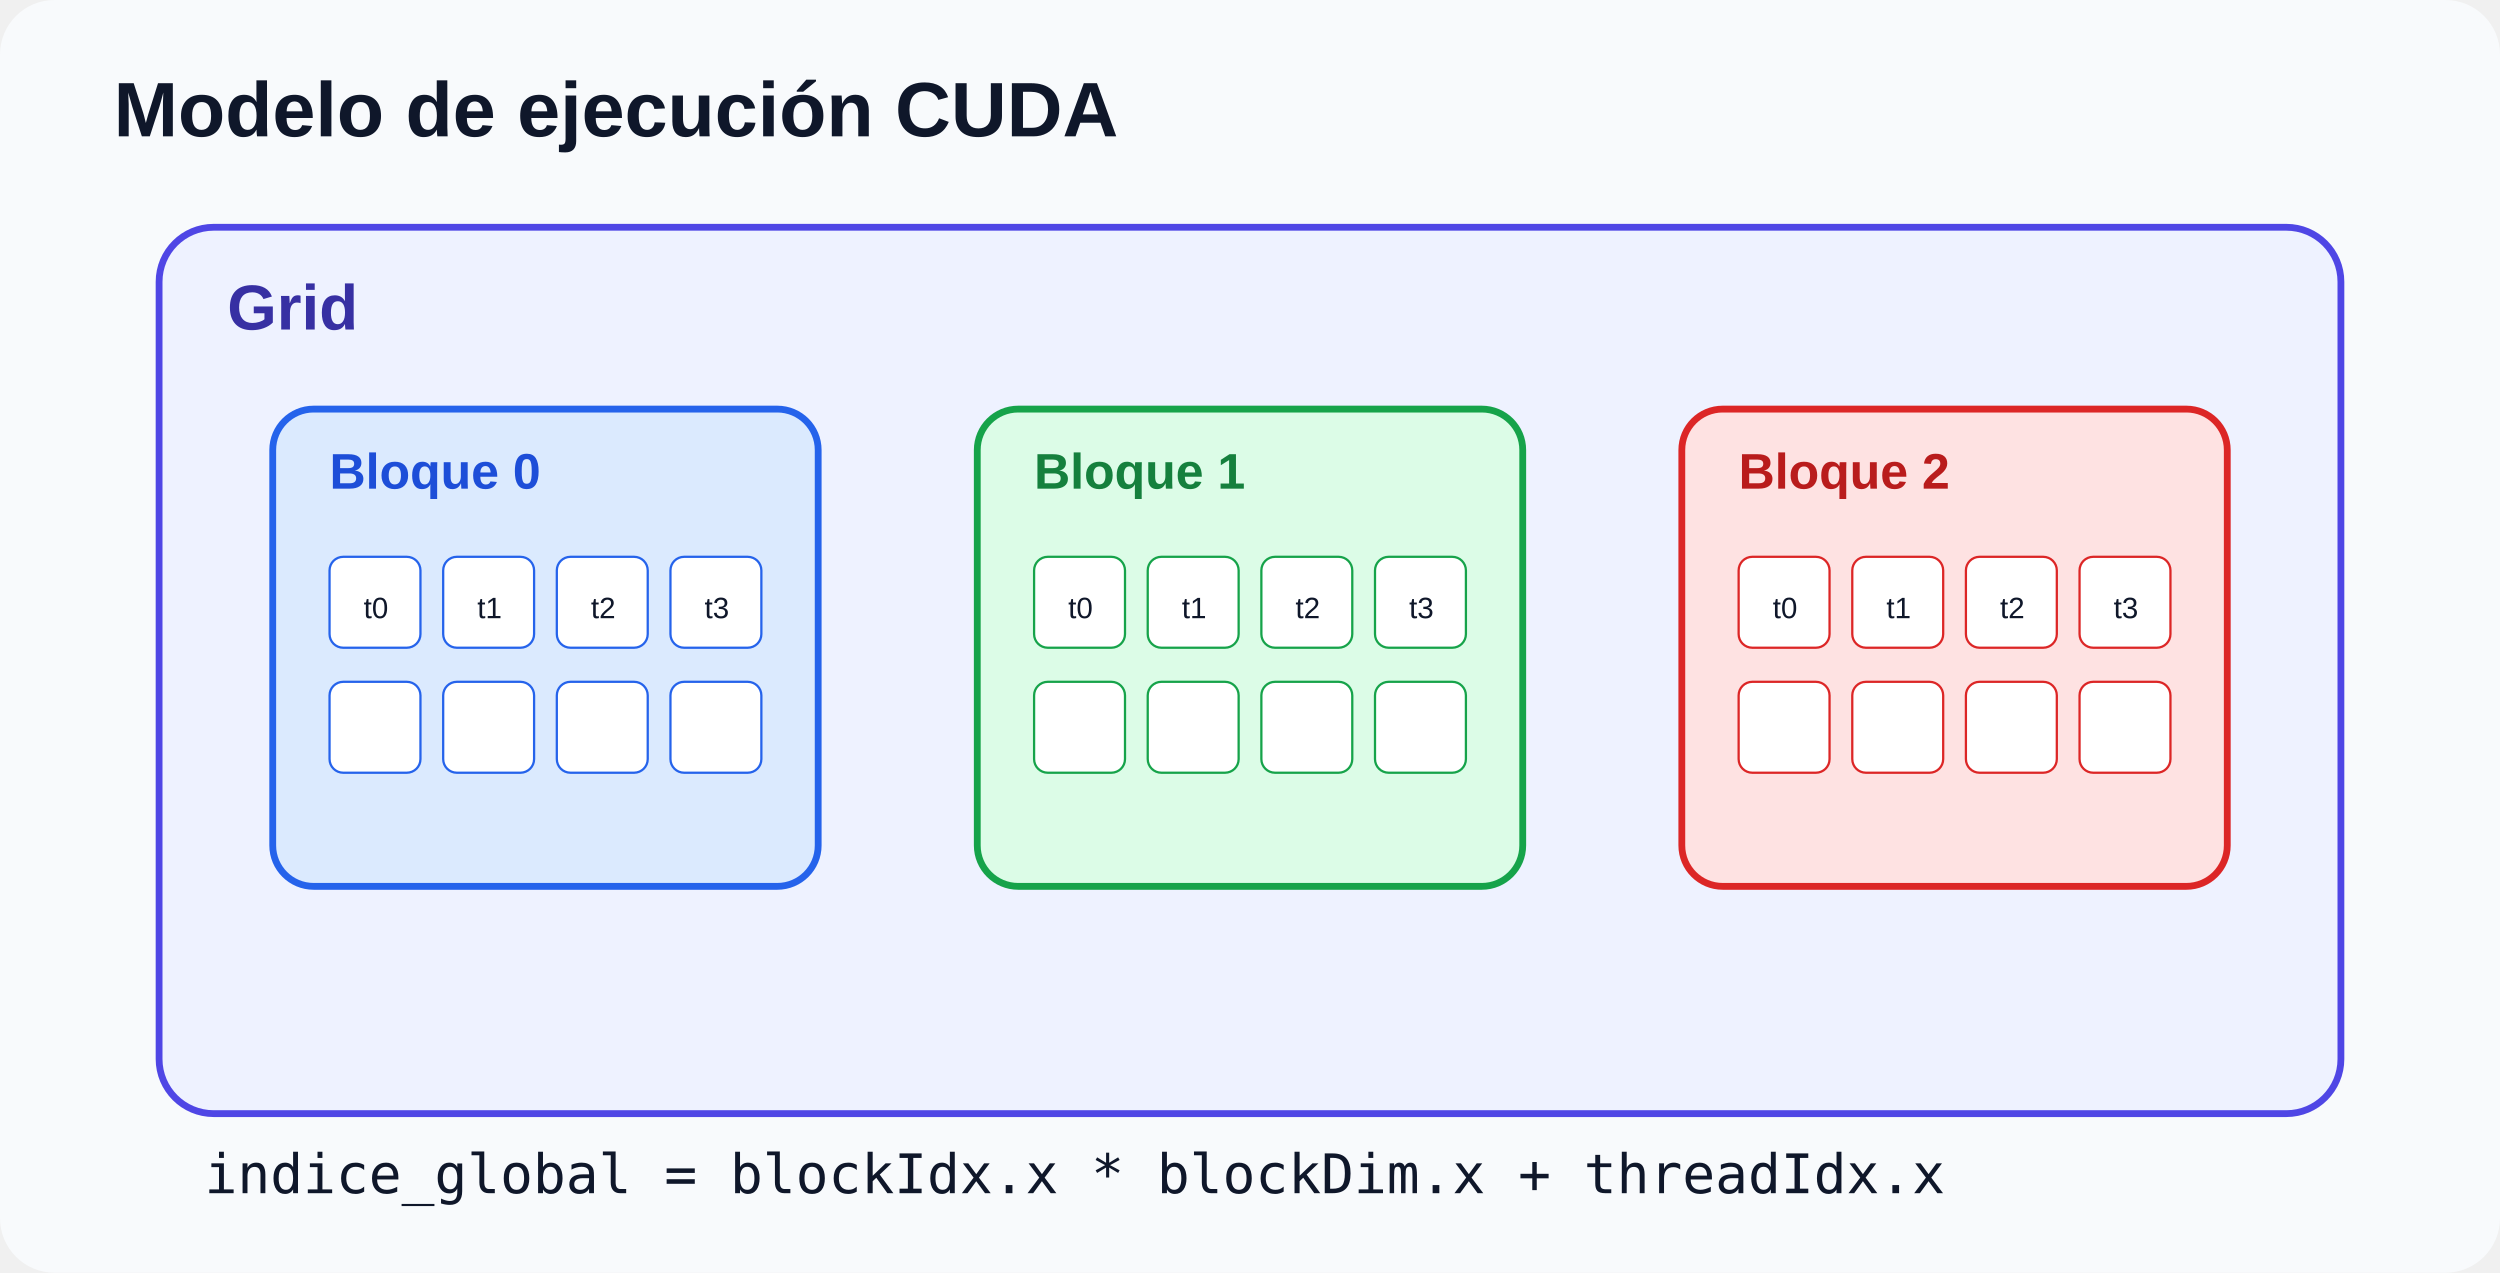
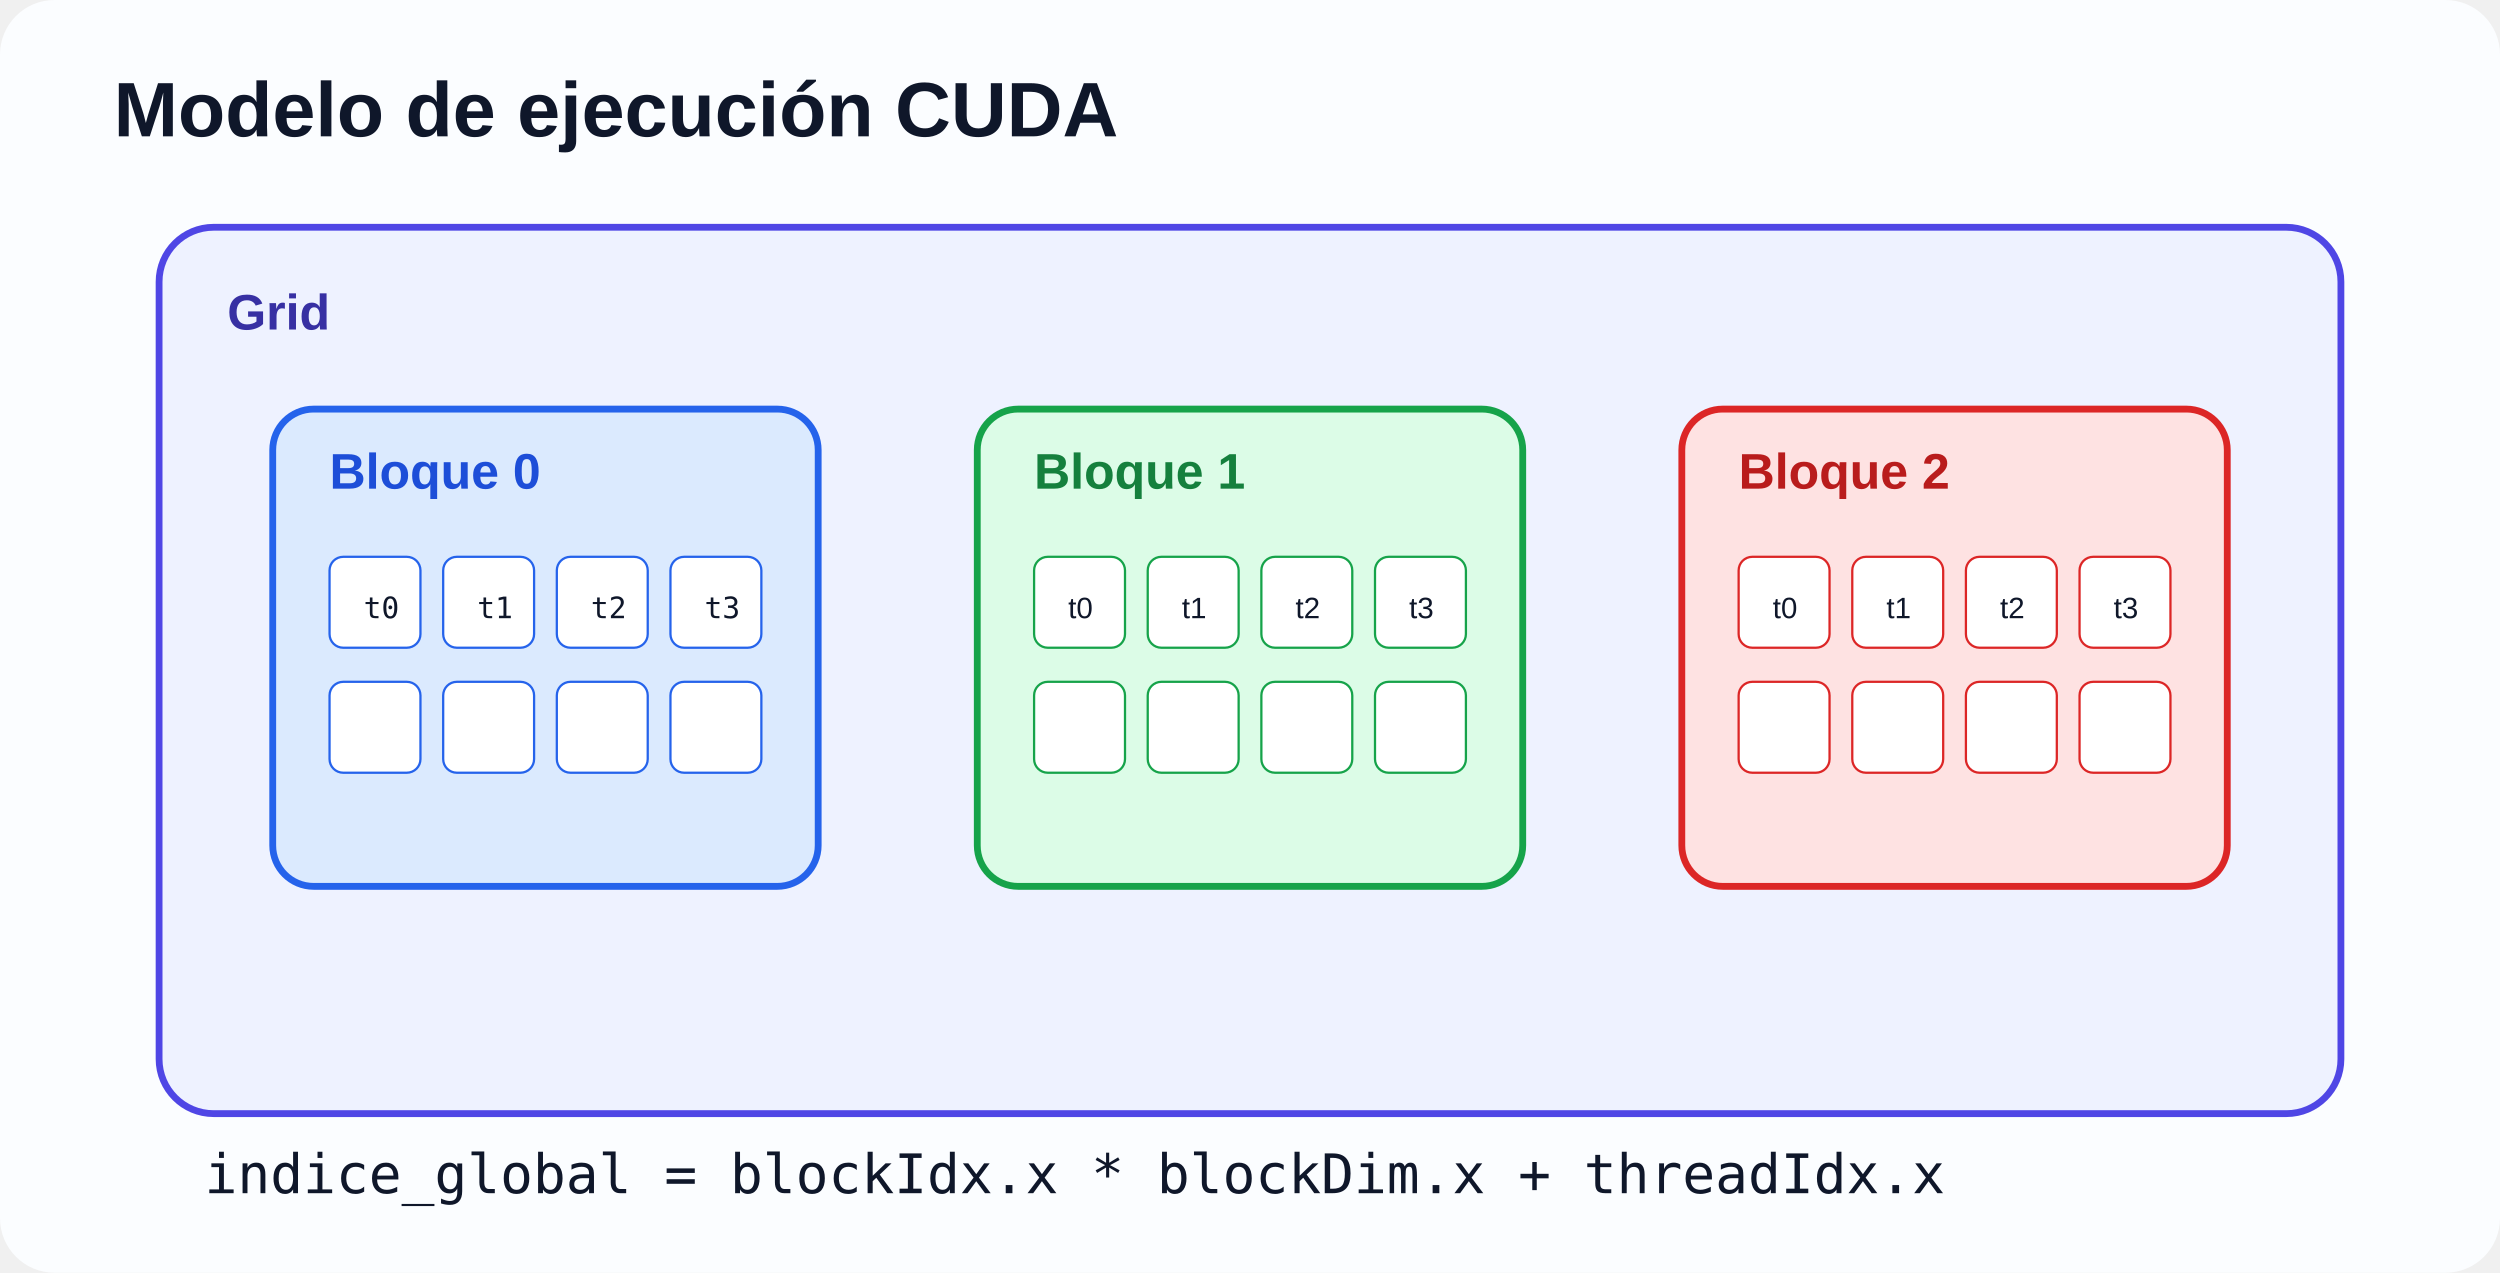
<svg xmlns="http://www.w3.org/2000/svg" viewBox="0 0 1100 560" role="img" aria-label="Grid, bloques e hilos CUDA">
-   <rect width="1100" height="560" rx="24" fill="#f8fafc" />
-   <text x="50" y="60" font-family="Segoe UI, Arial" font-size="34" font-weight="700" fill="#0f172a">
-     Modelo de ejecución CUDA
-   </text>
-   <rect x="70" y="100" width="960" height="390" rx="24" fill="#eef2ff" stroke="#4f46e5" stroke-width="3" />
-   <text x="100" y="145" font-family="Segoe UI, Arial" font-size="28" font-weight="700" fill="#3730a3">
-     Grid
-   </text>
+   <defs>
+     <style>
+       .bg { fill: #fbfdff }
+       .title { font-family: 'Segoe UI', Arial, sans-serif; font-size:34px; font-weight:700; fill:#0f172a }
+       .panel { fill:#eef2ff; stroke:#4f46e5; stroke-width:3 }
+       .block-title { font-family:'Segoe UI', Arial; font-size:22px; font-weight:700 }
+       .idx { font-family: monospace; font-size:13px; fill:#0f172a }
+       .formula { font-family: monospace; font-size:24px; fill:#0f172a }
+     </style>
+   </defs>
+   <rect width="1100" height="560" rx="24" class="bg" />
+   <text x="50" y="60" class="title">Modelo de ejecución CUDA</text>
+   <rect x="70" y="100" width="960" height="390" rx="24" class="panel" />
+   <text x="100" y="145" class="block-title" fill="#3730a3">Grid</text>
  <g font-family="Segoe UI, Arial">
    <g transform="translate(120,180)">
      <rect width="240" height="210" rx="18" fill="#dbeafe" stroke="#2563eb" stroke-width="3" />
-       <text x="25" y="35" font-size="22" font-weight="700" fill="#1d4ed8">Bloque 0</text>
+       <text x="25" y="35" class="block-title" fill="#1d4ed8">Bloque 0</text>
      <g fill="#ffffff" stroke="#2563eb">
        <rect x="25" y="65" width="40" height="40" rx="6" />
        <rect x="75" y="65" width="40" height="40" rx="6" />
        <rect x="125" y="65" width="40" height="40" rx="6" />
        <rect x="175" y="65" width="40" height="40" rx="6" />
        <rect x="25" y="120" width="40" height="40" rx="6" />
        <rect x="75" y="120" width="40" height="40" rx="6" />
        <rect x="125" y="120" width="40" height="40" rx="6" />
        <rect x="175" y="120" width="40" height="40" rx="6" />
      </g>
-       <text x="40" y="92" font-size="13" fill="#0f172a">t0</text>
-       <text x="90" y="92" font-size="13" fill="#0f172a">t1</text>
-       <text x="140" y="92" font-size="13" fill="#0f172a">t2</text>
-       <text x="190" y="92" font-size="13" fill="#0f172a">t3</text>
+       <text x="40" y="92" class="idx">t0</text>
+       <text x="90" y="92" class="idx">t1</text>
+       <text x="140" y="92" class="idx">t2</text>
+       <text x="190" y="92" class="idx">t3</text>
    </g>
    <g transform="translate(430,180)">
      <rect width="240" height="210" rx="18" fill="#dcfce7" stroke="#16a34a" stroke-width="3" />
      <text x="25" y="35" font-size="22" font-weight="700" fill="#15803d">Bloque 1</text>
      <g fill="#ffffff" stroke="#16a34a">
        <rect x="25" y="65" width="40" height="40" rx="6" />
        <rect x="75" y="65" width="40" height="40" rx="6" />
        <rect x="125" y="65" width="40" height="40" rx="6" />
        <rect x="175" y="65" width="40" height="40" rx="6" />
        <rect x="25" y="120" width="40" height="40" rx="6" />
        <rect x="75" y="120" width="40" height="40" rx="6" />
        <rect x="125" y="120" width="40" height="40" rx="6" />
        <rect x="175" y="120" width="40" height="40" rx="6" />
      </g>
      <text x="40" y="92" font-size="13" fill="#0f172a">t0</text>
      <text x="90" y="92" font-size="13" fill="#0f172a">t1</text>
      <text x="140" y="92" font-size="13" fill="#0f172a">t2</text>
      <text x="190" y="92" font-size="13" fill="#0f172a">t3</text>
    </g>
    <g transform="translate(740,180)">
      <rect width="240" height="210" rx="18" fill="#fee2e2" stroke="#dc2626" stroke-width="3" />
      <text x="25" y="35" font-size="22" font-weight="700" fill="#b91c1c">Bloque 2</text>
      <g fill="#ffffff" stroke="#dc2626">
        <rect x="25" y="65" width="40" height="40" rx="6" />
        <rect x="75" y="65" width="40" height="40" rx="6" />
        <rect x="125" y="65" width="40" height="40" rx="6" />
        <rect x="175" y="65" width="40" height="40" rx="6" />
        <rect x="25" y="120" width="40" height="40" rx="6" />
        <rect x="75" y="120" width="40" height="40" rx="6" />
        <rect x="125" y="120" width="40" height="40" rx="6" />
        <rect x="175" y="120" width="40" height="40" rx="6" />
      </g>
      <text x="40" y="92" font-size="13" fill="#0f172a">t0</text>
      <text x="90" y="92" font-size="13" fill="#0f172a">t1</text>
      <text x="140" y="92" font-size="13" fill="#0f172a">t2</text>
      <text x="190" y="92" font-size="13" fill="#0f172a">t3</text>
    </g>
  </g>
-   <text x="90" y="525" font-family="monospace" font-size="24" fill="#0f172a">
-     indice_global = blockIdx.x * blockDim.x + threadIdx.x
-   </text>
+   <text x="90" y="525" class="formula">indice_global = blockIdx.x * blockDim.x + threadIdx.x</text>
</svg>
